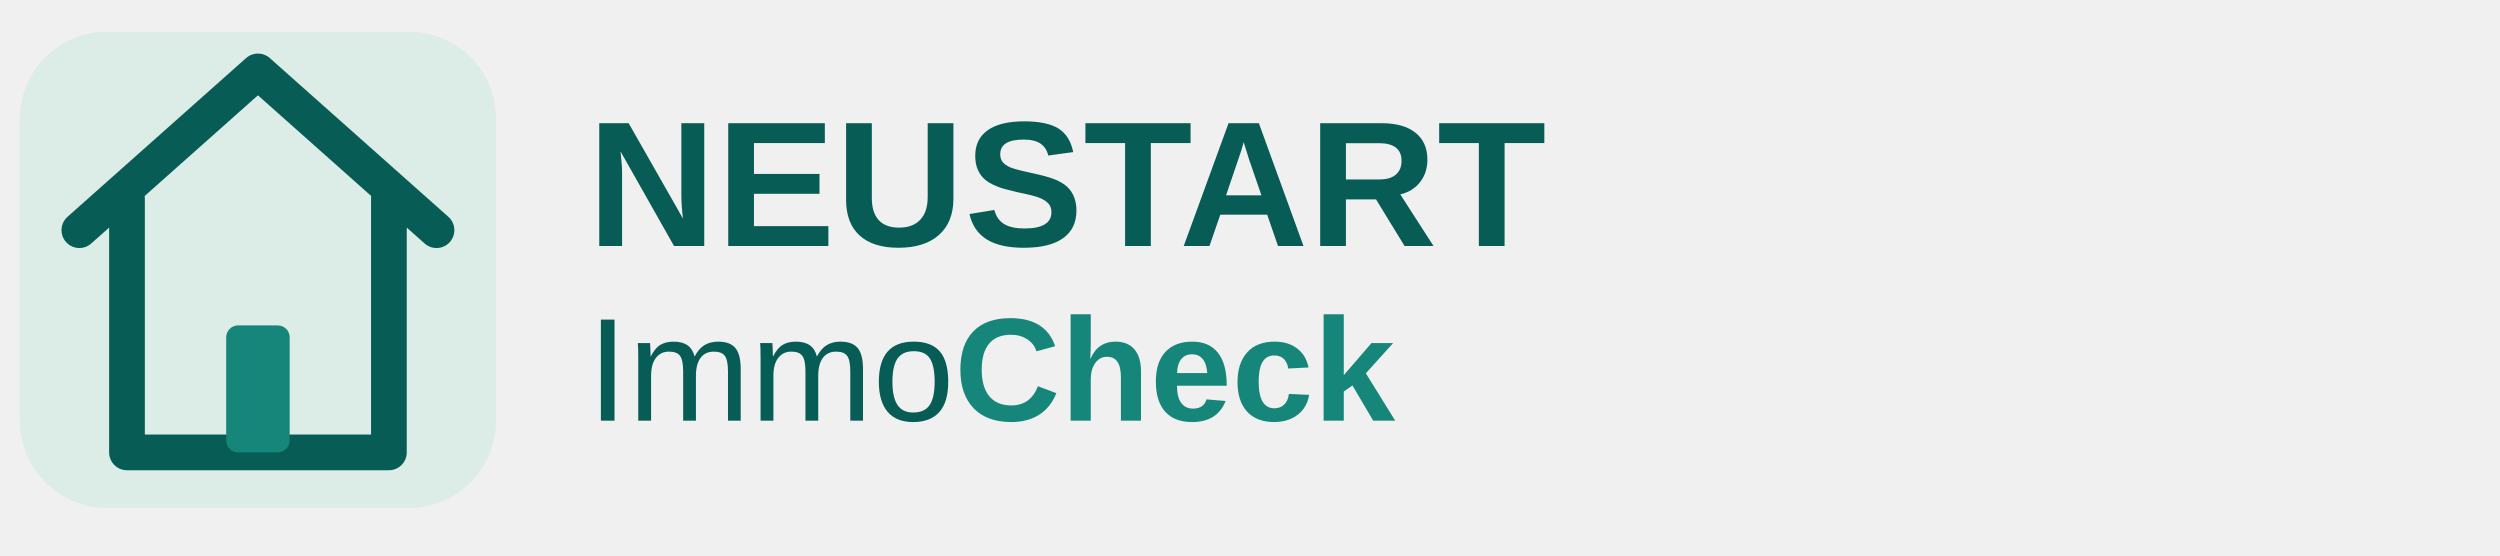
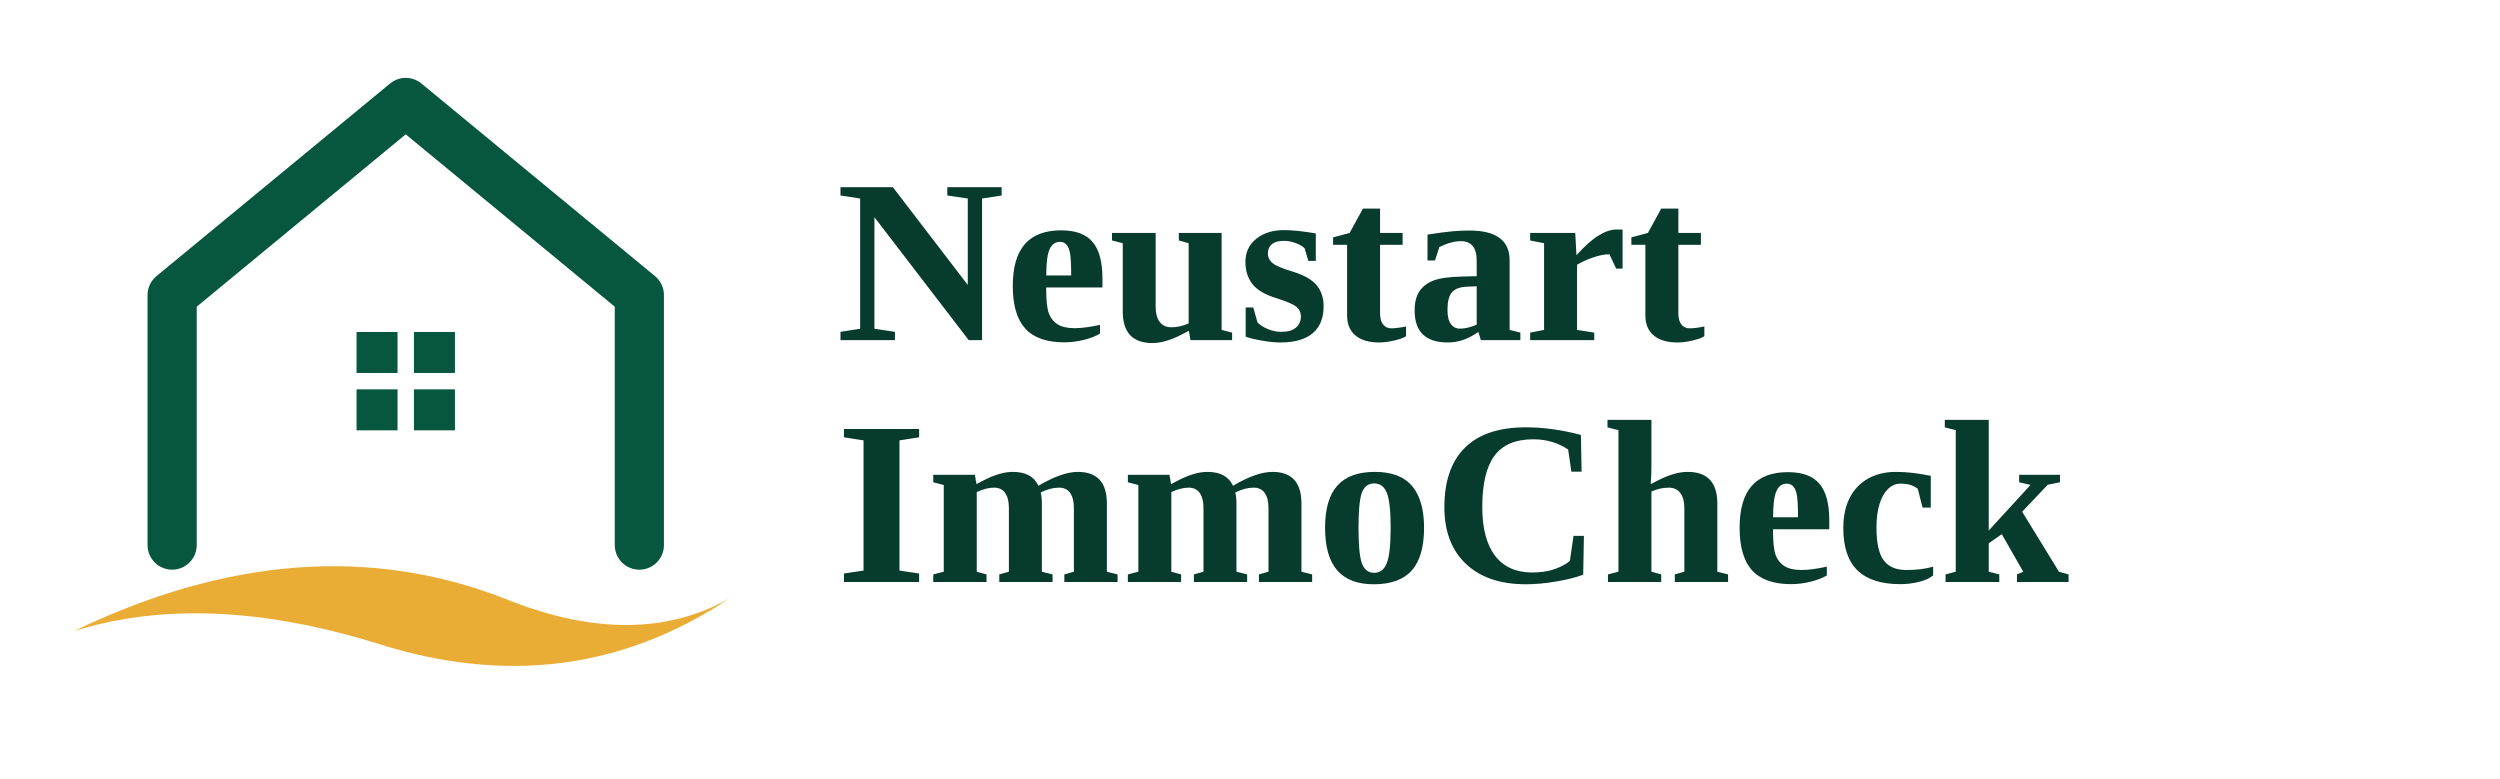
- <svg xmlns="http://www.w3.org/2000/svg" viewBox="0 0 630 140">
-   <rect x="5" y="8" width="120" height="120" rx="22" fill="#dcece7" />
-   <path d="M20 58 65 18l45 40M32 50v64h66V50" fill="none" stroke="#075c55" stroke-width="9" stroke-linecap="round" stroke-linejoin="round" />
-   <rect x="57" y="82" width="16" height="32" rx="3" fill="#16867a" />
-   <text x="148" y="62" font-family="Arial,Helvetica,sans-serif" font-size="45" font-weight="800" fill="#075c55">NEUSTART</text>
-   <text x="148" y="106" font-family="Arial,Helvetica,sans-serif" font-size="37" fill="#075c55">Immo<tspan font-weight="700" fill="#16867a">Check</tspan>
-   </text>
+ <svg xmlns="http://www.w3.org/2000/svg" viewBox="0 0 610 190">
+   <rect width="610" height="190" fill="#fff" />
+   <path d="M42 133V72L99 25l57 47v61" fill="none" stroke="#07563f" stroke-width="12" stroke-linejoin="round" stroke-linecap="round" />
+   <g fill="#07563f">
+     <rect x="87" y="81" width="10" height="10" />
+     <rect x="101" y="81" width="10" height="10" />
+     <rect x="87" y="95" width="10" height="10" />
+     <rect x="101" y="95" width="10" height="10" />
+   </g>
+   <path d="M18 154Q74 127 123 146Q155 159 178 146Q139 172 92 157Q50 144 18 154Z" fill="#e9ad36" />
+   <text x="204" y="83" font-family="Georgia,'Times New Roman',serif" font-size="57" font-weight="700" fill="#073b2d">Neustart</text>
+   <text x="204" y="142" font-family="Georgia,'Times New Roman',serif" font-size="57" font-weight="700" fill="#073b2d">ImmoCheck</text>
</svg>
